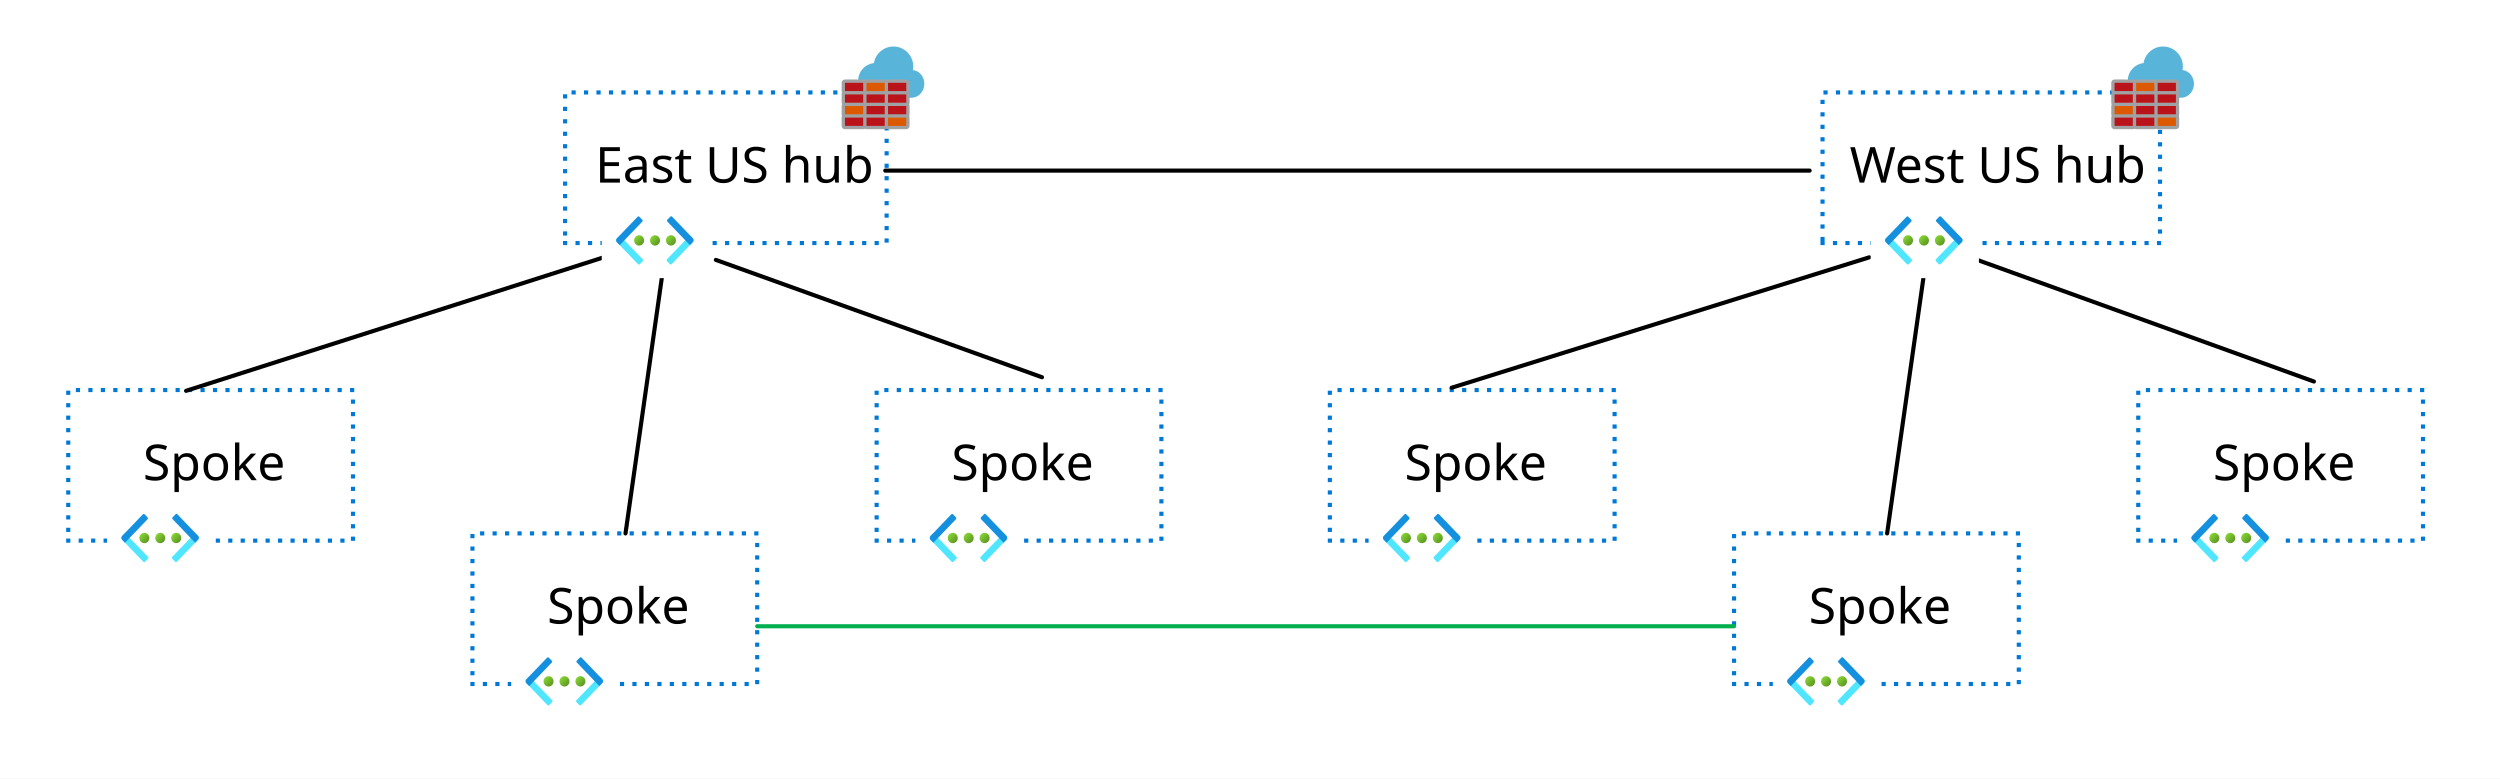
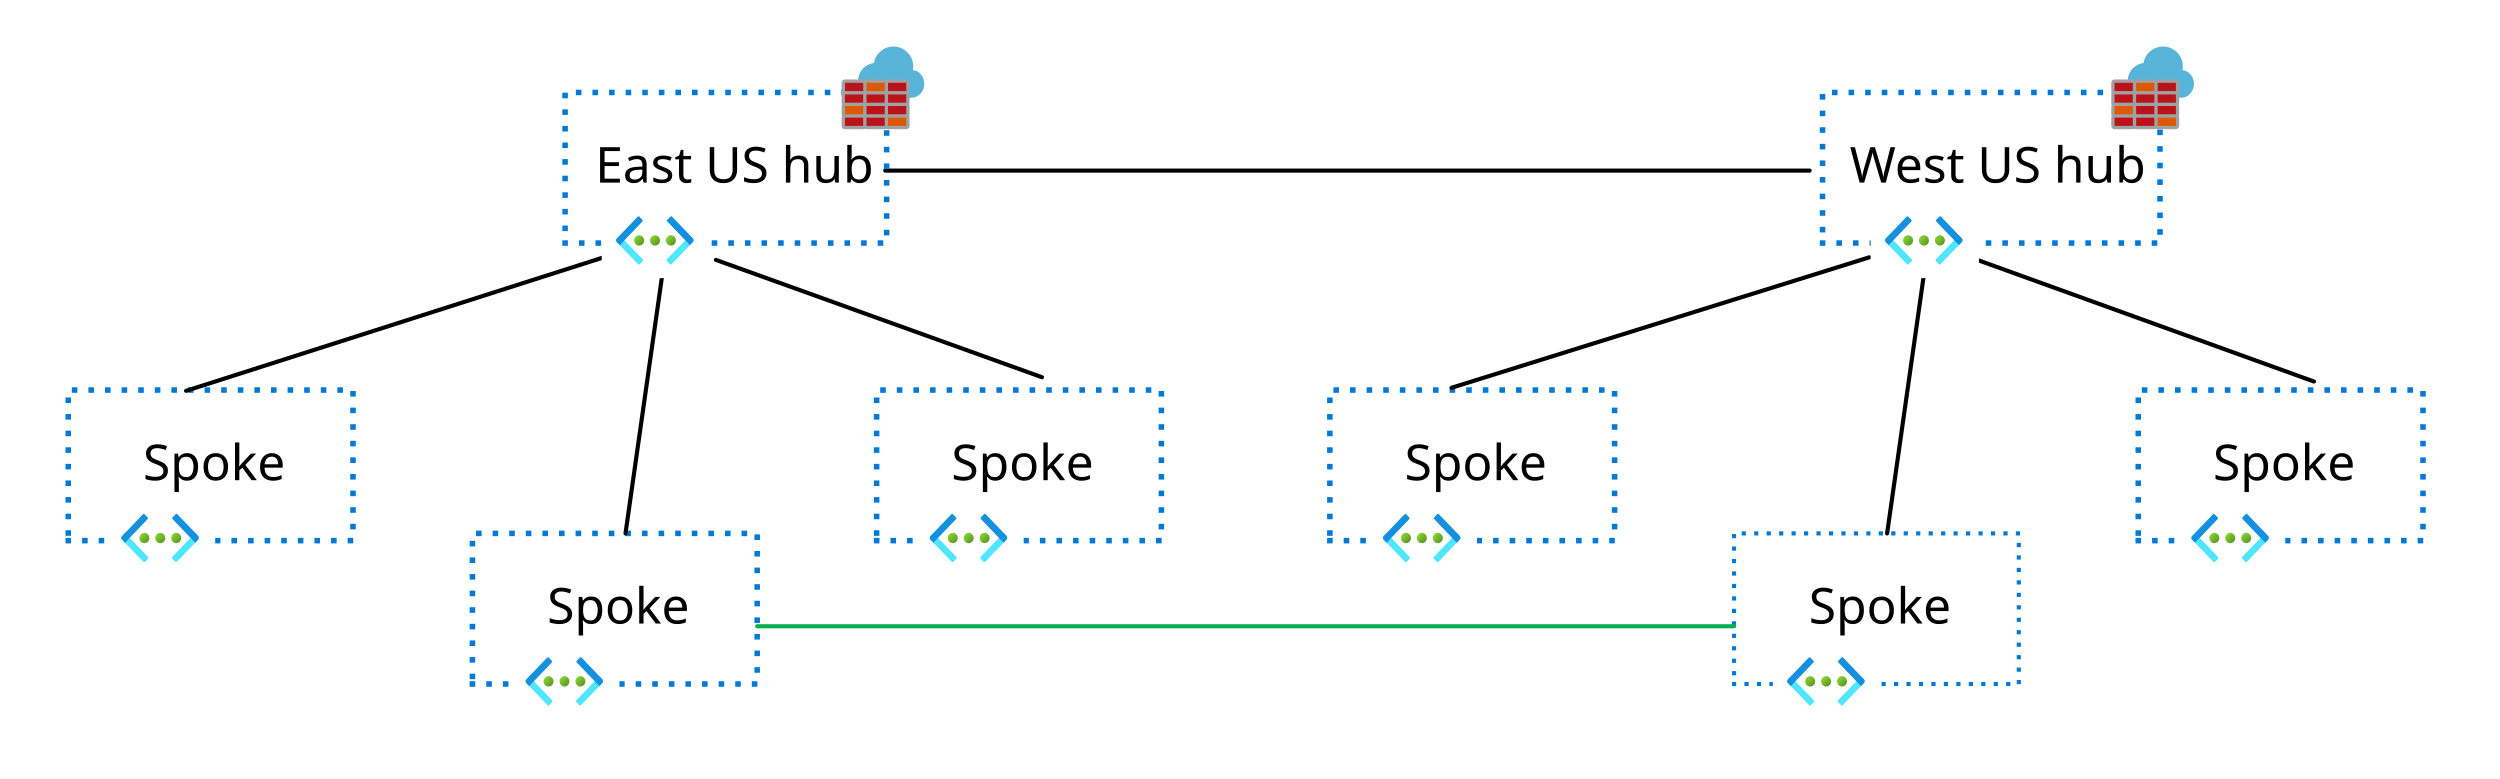
- <svg xmlns="http://www.w3.org/2000/svg" width="6.297in" height="1.961in" viewBox="0 0 453.375 141.188" xml:space="preserve" color-interpolation-filters="sRGB" class="st16">
+ <svg xmlns="http://www.w3.org/2000/svg" width="6.297in" height="1.961in" viewBox="0 0 453.375 141.188" xml:space="preserve" color-interpolation-filters="sRGB" class="st18">
  <style type="text/css">
	
		.st1 {fill:#ffffff;stroke:none;stroke-linecap:round;stroke-linejoin:round;stroke-width:0.75}
- 		.st2 {fill:none;stroke:#0078d7;stroke-dasharray:0.01,2.25;stroke-width:0.75}
+ 		.st2 {fill:none;stroke:#0078d7;stroke-dasharray:0.01,3;stroke-width:1}
		.st3 {fill:#ffffff;stroke:none;stroke-linecap:butt;stroke-width:7.2}
		.st4 {fill:#000000;font-family:Segoe UI;font-size:0.75em}
		.st5 {fill:#ffffff;stroke:none;stroke-linecap:round;stroke-linejoin:round;stroke-width:0.24}
		.st6 {fill:url(#grad0-15);stroke:none;stroke-linecap:butt;stroke-width:0.75}
		.st7 {fill:url(#grad0-19);stroke:none;stroke-linecap:butt;stroke-width:0.75}
		.st8 {fill:#50e6ff;stroke:none;stroke-linecap:butt;stroke-width:0.75}
		.st9 {fill:#1490df;stroke:none;stroke-linecap:butt;stroke-width:0.75}
- 		.st10 {stroke:#000000;stroke-linecap:round;stroke-linejoin:round;stroke-width:0.75}
- 		.st11 {stroke:#00b050;stroke-linecap:round;stroke-linejoin:round;stroke-width:0.75}
- 		.st12 {fill:#59b4d9;stroke:none;stroke-linecap:butt;stroke-width:1}
- 		.st13 {fill:#a0a1a2;stroke:none;stroke-linecap:butt;stroke-width:1}
- 		.st14 {fill:#dd5900;stroke:none;stroke-linecap:butt;stroke-width:1}
- 		.st15 {fill:#ba141a;stroke:none;stroke-linecap:butt;stroke-width:1}
- 		.st16 {fill:none;fill-rule:evenodd;font-size:12px;overflow:visible;stroke-linecap:square;stroke-miterlimit:3}
+ 		.st10 {fill:#ffffff;stroke:none;stroke-linecap:butt}
+ 		.st11 {stroke:#000000;stroke-linecap:round;stroke-linejoin:round;stroke-width:0.75}
+ 		.st12 {fill:none;stroke:#0078d7;stroke-dasharray:0.01,2.25;stroke-width:0.75}
+ 		.st13 {stroke:#00b050;stroke-linecap:round;stroke-linejoin:round;stroke-width:0.75}
+ 		.st14 {fill:#59b4d9;stroke:none;stroke-linecap:butt;stroke-width:1}
+ 		.st15 {fill:#a0a1a2;stroke:none;stroke-linecap:butt;stroke-width:1}
+ 		.st16 {fill:#dd5900;stroke:none;stroke-linecap:butt;stroke-width:1}
+ 		.st17 {fill:#ba141a;stroke:none;stroke-linecap:butt;stroke-width:1}
+ 		.st18 {fill:none;fill-rule:evenodd;font-size:12px;overflow:visible;stroke-linecap:square;stroke-miterlimit:3}
	
	</style>
  <defs id="Patterns_And_Gradients">
    <linearGradient id="grad0-15" x1="0" y1="0" x2="1" y2="0" gradientTransform="rotate(44.92 0.5 0.5)">
      <stop offset="0" stop-color="#86d633" stop-opacity="1" />
      <stop offset="1" stop-color="#5e9624" stop-opacity="1" />
    </linearGradient>
    <linearGradient id="grad0-19" x1="0" y1="0" x2="1" y2="0" gradientTransform="rotate(45.17522 0.5 0.5)">
      <stop offset="0" stop-color="#86d633" stop-opacity="1" />
      <stop offset="1" stop-color="#5e9624" stop-opacity="1" />
    </linearGradient>
  </defs>
  <g>
    <g id="shape1000-1">
      <rect x="0" y="0" width="453.375" height="141.188" class="st1" />
    </g>
  </g>
  <g>
    <g id="group1000-3" transform="translate(12.375,-36.7811)">
      <g id="shape1001-4" transform="translate(0,-6.3668)">
        <path d="M0 141.19 L51.64 141.19 L51.64 113.88 L0 113.88 L0 141.19 Z" class="st2" />
        <rect x="13.559" y="122.135" width="24.526" height="10.8" class="st3" />
        <text x="13.56" y="130.23" class="st4">Spoke</text>
      </g>
      <g id="group1002-8" transform="translate(7.02822,0)">
        <g id="shape1003-9">
          <rect x="0" y="127.506" width="19.627" height="13.682" class="st5" />
        </g>
        <g id="group1004-11" transform="translate(2.60304,-2.46772)">
          <g id="shape1005-12" transform="translate(9.04321,-3.43956)">
            <ellipse cx="0.906" cy="140.247" rx="0.906" ry="0.941" class="st6" />
          </g>
          <g id="shape1006-16" transform="translate(6.15487,-3.43145)">
            <ellipse cx="0.906" cy="140.247" rx="0.906" ry="0.941" class="st7" />
          </g>
          <g id="shape1007-20" transform="translate(3.26653,-3.43145)">
            <ellipse cx="0.906" cy="140.247" rx="0.906" ry="0.941" class="st7" />
          </g>
          <g id="shape1008-23" transform="translate(0.00663535,-5.68434E-14)">
            <path d="M4.82 140.58 L4.3 141.12 a0.234 0.243 0 0 1 -0.331 0 L0.14 137.14 a0.468 0.487 0 0           1 -0.001 -0.688 L0.65 135.91 L4.82 140.23 a0.234 0.243 0 0 1 8.88178E-16 0.345           L4.82 140.58 Z" class="st8" />
          </g>
          <g id="shape1009-25" transform="translate(0,-3.51499)">
            <path d="M4.23 136.04 L4.75 136.58 a0.234 0.243 0 0 1 5.32907E-15 0.344 L0.66 141.19 L0.14 140.65           a0.468 0.487 0 0 1 -0.001 -0.689 L3.9 136.04 a0.234 0.243 0 0 1 0.331           2.84217E-14 L4.23 136.04 Z" class="st9" />
          </g>
          <g id="shape1010-27" transform="translate(9.15973,-0.00729968)">
            <path d="M4.24 135.91 L4.75 136.45 a0.468 0.487 0 0 1 -4.44089E-15 0.688 L0.92 141.12 a0.234 0.243           0 0 1 -0.331 0 L0.07 140.58 a0.234 0.243 0 0 1 -2.35922E-15 -0.344 L4.24 135.91 Z" class="st8" />
          </g>
          <g id="shape1011-29" transform="translate(9.22882,-3.51985)">
            <path d="M4.68 140.65 L4.16 141.19 L0.07 136.92 a0.234 0.243 0 0 1 -3.58047E-15 -0.345 L0.6 136.03           a0.234 0.243 0 0 1 0.331 0 L4.69 139.95 a0.468 0.487 0 0 1 -0.002 0.689           L4.68 140.65 Z" class="st9" />
          </g>
        </g>
      </g>
    </g>
    <g id="group1012-31" transform="translate(85.6766,-10.7819)">
      <g id="shape1013-32" transform="translate(0,-6.3668)">
        <path d="M0 141.19 L51.64 141.19 L51.64 113.88 L0 113.88 L0 141.19 Z" class="st2" />
        <rect x="13.559" y="122.135" width="24.526" height="10.8" class="st3" />
        <text x="13.56" y="130.23" class="st4">Spoke</text>
      </g>
      <g id="group1014-36" transform="translate(7.02822,0)">
        <g id="shape1015-37">
          <rect x="0" y="127.506" width="19.627" height="13.682" class="st5" />
        </g>
        <g id="group1016-39" transform="translate(2.60304,-2.46772)">
          <g id="shape1017-40" transform="translate(9.04321,-3.43956)">
            <ellipse cx="0.906" cy="140.247" rx="0.906" ry="0.941" class="st6" />
          </g>
          <g id="shape1018-43" transform="translate(6.15487,-3.43145)">
            <ellipse cx="0.906" cy="140.247" rx="0.906" ry="0.941" class="st7" />
          </g>
          <g id="shape1019-46" transform="translate(3.26653,-3.43145)">
            <ellipse cx="0.906" cy="140.247" rx="0.906" ry="0.941" class="st7" />
          </g>
          <g id="shape1020-49" transform="translate(0.00663535,-5.68434E-14)">
            <path d="M4.82 140.58 L4.3 141.12 a0.234 0.243 0 0 1 -0.331 0 L0.14 137.14 a0.468 0.487 0 0           1 -0.001 -0.688 L0.65 135.91 L4.82 140.23 a0.234 0.243 0 0 1 8.88178E-16 0.345           L4.82 140.58 Z" class="st8" />
          </g>
          <g id="shape1021-51" transform="translate(0,-3.51499)">
            <path d="M4.23 136.04 L4.75 136.58 a0.234 0.243 0 0 1 5.32907E-15 0.344 L0.66 141.19 L0.14 140.65           a0.468 0.487 0 0 1 -0.001 -0.689 L3.9 136.04 a0.234 0.243 0 0 1 0.331           2.84217E-14 L4.23 136.04 Z" class="st9" />
          </g>
          <g id="shape1022-53" transform="translate(9.15973,-0.00729968)">
            <path d="M4.24 135.91 L4.75 136.45 a0.468 0.487 0 0 1 -4.44089E-15 0.688 L0.92 141.12 a0.234 0.243           0 0 1 -0.331 0 L0.07 140.58 a0.234 0.243 0 0 1 -2.35922E-15 -0.344 L4.24 135.91 Z" class="st8" />
          </g>
          <g id="shape1023-55" transform="translate(9.22882,-3.51985)">
            <path d="M4.68 140.65 L4.16 141.19 L0.07 136.92 a0.234 0.243 0 0 1 -3.58047E-15 -0.345 L0.6 136.03           a0.234 0.243 0 0 1 0.331 0 L4.69 139.95 a0.468 0.487 0 0 1 -0.002 0.689           L4.68 140.65 Z" class="st9" />
          </g>
        </g>
      </g>
    </g>
    <g id="group1024-57" transform="translate(158.978,-36.7811)">
      <g id="shape1025-58" transform="translate(0,-6.3668)">
        <path d="M0 141.19 L51.64 141.19 L51.64 113.88 L0 113.88 L0 141.19 Z" class="st2" />
-         <rect x="13.559" y="122.135" width="24.526" height="10.8" class="st3" />
+         <rect x="13.559" y="122.135" width="24.526" height="10.8" class="st10" />
        <text x="13.56" y="130.23" class="st4">Spoke</text>
      </g>
      <g id="group1026-62" transform="translate(7.02822,0)">
        <g id="shape1027-63">
          <rect x="0" y="127.506" width="19.627" height="13.682" class="st5" />
        </g>
        <g id="group1028-65" transform="translate(2.60304,-2.46772)">
          <g id="shape1029-66" transform="translate(9.04321,-3.43956)">
            <ellipse cx="0.906" cy="140.247" rx="0.906" ry="0.941" class="st6" />
          </g>
          <g id="shape1030-69" transform="translate(6.15487,-3.43145)">
            <ellipse cx="0.906" cy="140.247" rx="0.906" ry="0.941" class="st7" />
          </g>
          <g id="shape1031-72" transform="translate(3.26653,-3.43145)">
            <ellipse cx="0.906" cy="140.247" rx="0.906" ry="0.941" class="st7" />
          </g>
          <g id="shape1032-75" transform="translate(0.00663535,-5.68434E-14)">
            <path d="M4.82 140.58 L4.3 141.12 a0.234 0.243 0 0 1 -0.331 0 L0.14 137.14 a0.468 0.487 0 0           1 -0.001 -0.688 L0.65 135.91 L4.82 140.23 a0.234 0.243 0 0 1 8.88178E-16 0.345           L4.82 140.58 Z" class="st8" />
          </g>
          <g id="shape1033-77" transform="translate(0,-3.51499)">
            <path d="M4.23 136.04 L4.75 136.58 a0.234 0.243 0 0 1 5.32907E-15 0.344 L0.66 141.19 L0.14 140.65           a0.468 0.487 0 0 1 -0.001 -0.689 L3.9 136.04 a0.234 0.243 0 0 1 0.331           2.84217E-14 L4.23 136.04 Z" class="st9" />
          </g>
          <g id="shape1034-79" transform="translate(9.15973,-0.00729968)">
            <path d="M4.24 135.91 L4.75 136.45 a0.468 0.487 0 0 1 -4.44089E-15 0.688 L0.92 141.12 a0.234 0.243           0 0 1 -0.331 0 L0.07 140.58 a0.234 0.243 0 0 1 -2.35922E-15 -0.344 L4.24 135.91 Z" class="st8" />
          </g>
          <g id="shape1035-81" transform="translate(9.22882,-3.51985)">
            <path d="M4.68 140.65 L4.16 141.19 L0.07 136.92 a0.234 0.243 0 0 1 -3.58047E-15 -0.345 L0.6 136.03           a0.234 0.243 0 0 1 0.331 0 L4.69 139.95 a0.468 0.487 0 0 1 -0.002 0.689           L4.68 140.65 Z" class="st9" />
          </g>
        </g>
      </g>
    </g>
    <g id="shape1036-83" transform="translate(110.197,-94.7561)">
-       <path d="M0 141.19 L-76.45 165.63" class="st10" />
+       <path d="M0 141.19 L-76.45 165.63" class="st11" />
    </g>
    <g id="shape1037-86" transform="translate(125.724,-90.7473)">
-       <path d="M-5.71 141.19 L-12.29 187.48" class="st10" />
+       <path d="M-5.71 141.19 L-12.29 187.48" class="st11" />
    </g>
    <g id="shape1038-89" transform="translate(129.824,-94.0569)">
-       <path d="M0 141.19 L59.14 162.47" class="st10" />
+       <path d="M0 141.19 L59.14 162.47" class="st11" />
    </g>
    <g id="group1075-92" transform="translate(338.991,-90.7473)">
      <g id="shape1076-93">
        <rect x="0" y="127.506" width="19.627" height="13.682" class="st5" />
      </g>
      <g id="group1077-95" transform="translate(2.60304,-2.46772)">
        <g id="shape1078-96" transform="translate(9.04321,-3.43956)">
          <ellipse cx="0.906" cy="140.247" rx="0.906" ry="0.941" class="st6" />
        </g>
        <g id="shape1079-99" transform="translate(6.15487,-3.43145)">
          <ellipse cx="0.906" cy="140.247" rx="0.906" ry="0.941" class="st7" />
        </g>
        <g id="shape1080-102" transform="translate(3.26653,-3.43145)">
          <ellipse cx="0.906" cy="140.247" rx="0.906" ry="0.941" class="st7" />
        </g>
        <g id="shape1081-105" transform="translate(0.00663535,-5.68434E-14)">
          <path d="M4.82 140.58 L4.3 141.12 a0.234 0.243 0 0 1 -0.331 0 L0.14 137.14 a0.468 0.487 0 0 1 -0.001          -0.688 L0.65 135.91 L4.82 140.23 a0.234 0.243 0 0 1 3.55271E-15 0.345 L4.82 140.58 Z" class="st8" />
        </g>
        <g id="shape1082-107" transform="translate(0,-3.51499)">
          <path d="M4.23 136.04 L4.75 136.58 a0.234 0.243 0 0 1 8.88178E-16 0.344 L0.66 141.19 L0.14 140.65 a0.468          0.487 0 0 1 -0.001 -0.689 L3.9 136.04 a0.234 0.243 0 0 1 0.331 0 L4.23 136.04          Z" class="st9" />
        </g>
        <g id="shape1083-109" transform="translate(9.15973,-0.00729968)">
          <path d="M4.24 135.91 L4.75 136.45 a0.468 0.487 0 0 1 0 0.688 L0.92 141.12 a0.234 0.243 0 0 1 -0.331          0 L0.07 140.58 a0.234 0.243 0 0 1 -2.30371E-15 -0.344 L4.24 135.91 Z" class="st8" />
        </g>
        <g id="shape1084-111" transform="translate(9.22882,-3.51985)">
          <path d="M4.68 140.65 L4.16 141.19 L0.07 136.92 a0.234 0.243 0 0 1 -6.38378E-16 -0.345 L0.6 136.03 a0.234          0.243 0 0 1 0.331 0 L4.69 139.95 a0.468 0.487 0 0 1 -0.002 0.689 L4.68 140.65          Z" class="st9" />
        </g>
      </g>
    </g>
    <g id="group1085-113" transform="translate(241.169,-36.7811)">
      <g id="shape1086-114" transform="translate(0,-6.3668)">
        <path d="M0 141.19 L51.64 141.19 L51.64 113.88 L0 113.88 L0 141.19 Z" class="st2" />
        <rect x="13.559" y="122.135" width="24.526" height="10.8" class="st3" />
        <text x="13.56" y="130.23" class="st4">Spoke</text>
      </g>
      <g id="group1087-118" transform="translate(7.02822,0)">
        <g id="shape1088-119">
          <rect x="0" y="127.506" width="19.627" height="13.682" class="st5" />
        </g>
        <g id="group1089-121" transform="translate(2.60304,-2.46772)">
          <g id="shape1090-122" transform="translate(9.04321,-3.43956)">
            <ellipse cx="0.906" cy="140.247" rx="0.906" ry="0.941" class="st6" />
          </g>
          <g id="shape1091-125" transform="translate(6.15487,-3.43145)">
            <ellipse cx="0.906" cy="140.247" rx="0.906" ry="0.941" class="st7" />
          </g>
          <g id="shape1092-128" transform="translate(3.26653,-3.43145)">
            <ellipse cx="0.906" cy="140.247" rx="0.906" ry="0.941" class="st7" />
          </g>
          <g id="shape1093-131" transform="translate(0.00663535,-5.68434E-14)">
            <path d="M4.82 140.58 L4.3 141.12 a0.234 0.243 0 0 1 -0.331 0 L0.14 137.14 a0.468 0.487 0 0           1 -0.001 -0.688 L0.65 135.91 L4.82 140.23 a0.234 0.243 0 0 1 8.88178E-16 0.345           L4.82 140.58 Z" class="st8" />
          </g>
          <g id="shape1094-133" transform="translate(0,-3.51499)">
            <path d="M4.23 136.04 L4.75 136.58 a0.234 0.243 0 0 1 5.32907E-15 0.344 L0.66 141.19 L0.14 140.65           a0.468 0.487 0 0 1 -0.001 -0.689 L3.9 136.04 a0.234 0.243 0 0 1 0.331           2.84217E-14 L4.23 136.04 Z" class="st9" />
          </g>
          <g id="shape1095-135" transform="translate(9.15973,-0.00729968)">
            <path d="M4.24 135.91 L4.75 136.45 a0.468 0.487 0 0 1 -4.44089E-15 0.688 L0.92 141.12 a0.234 0.243           0 0 1 -0.331 0 L0.07 140.58 a0.234 0.243 0 0 1 -2.35922E-15 -0.344 L4.24 135.91 Z" class="st8" />
          </g>
          <g id="shape1096-137" transform="translate(9.22882,-3.51985)">
            <path d="M4.68 140.65 L4.16 141.19 L0.07 136.92 a0.234 0.243 0 0 1 -3.58047E-15 -0.345 L0.6 136.03           a0.234 0.243 0 0 1 0.331 0 L4.69 139.95 a0.468 0.487 0 0 1 -0.002 0.689           L4.68 140.65 Z" class="st9" />
          </g>
        </g>
      </g>
    </g>
    <g id="group1097-139" transform="translate(314.47,-10.7819)">
      <g id="shape1098-140" transform="translate(0,-6.3668)">
-         <path d="M0 141.19 L51.64 141.19 L51.64 113.88 L0 113.88 L0 141.19 Z" class="st2" />
+         <path d="M0 141.19 L51.64 141.19 L51.64 113.88 L0 113.88 L0 141.19 Z" class="st12" />
        <rect x="13.559" y="122.135" width="24.526" height="10.8" class="st3" />
        <text x="13.56" y="130.23" class="st4">Spoke</text>
      </g>
      <g id="group1099-144" transform="translate(7.02822,0)">
        <g id="shape1100-145">
          <rect x="0" y="127.506" width="19.627" height="13.682" class="st5" />
        </g>
        <g id="group1101-147" transform="translate(2.60304,-2.46772)">
          <g id="shape1102-148" transform="translate(9.04321,-3.43956)">
            <ellipse cx="0.906" cy="140.247" rx="0.906" ry="0.941" class="st6" />
          </g>
          <g id="shape1103-151" transform="translate(6.15487,-3.43145)">
            <ellipse cx="0.906" cy="140.247" rx="0.906" ry="0.941" class="st7" />
          </g>
          <g id="shape1104-154" transform="translate(3.26653,-3.43145)">
            <ellipse cx="0.906" cy="140.247" rx="0.906" ry="0.941" class="st7" />
          </g>
          <g id="shape1105-157" transform="translate(0.00663535,-5.68434E-14)">
            <path d="M4.82 140.58 L4.3 141.12 a0.234 0.243 0 0 1 -0.331 0 L0.14 137.14 a0.468 0.487 0 0           1 -0.001 -0.688 L0.65 135.91 L4.82 140.23 a0.234 0.243 0 0 1 8.88178E-16 0.345           L4.82 140.58 Z" class="st8" />
          </g>
          <g id="shape1106-159" transform="translate(0,-3.51499)">
            <path d="M4.23 136.04 L4.75 136.58 a0.234 0.243 0 0 1 5.32907E-15 0.344 L0.66 141.19 L0.14 140.65           a0.468 0.487 0 0 1 -0.001 -0.689 L3.9 136.04 a0.234 0.243 0 0 1 0.331           2.84217E-14 L4.23 136.04 Z" class="st9" />
          </g>
          <g id="shape1107-161" transform="translate(9.15973,-0.00729968)">
            <path d="M4.24 135.91 L4.75 136.45 a0.468 0.487 0 0 1 -4.44089E-15 0.688 L0.92 141.12 a0.234 0.243           0 0 1 -0.331 0 L0.07 140.58 a0.234 0.243 0 0 1 -2.35922E-15 -0.344 L4.24 135.91 Z" class="st8" />
          </g>
          <g id="shape1108-163" transform="translate(9.22882,-3.51985)">
            <path d="M4.68 140.65 L4.16 141.19 L0.07 136.92 a0.234 0.243 0 0 1 -3.58047E-15 -0.345 L0.6 136.03           a0.234 0.243 0 0 1 0.331 0 L4.69 139.95 a0.468 0.487 0 0 1 -0.002 0.689           L4.68 140.65 Z" class="st9" />
          </g>
        </g>
      </g>
    </g>
    <g id="group1109-165" transform="translate(387.772,-36.7811)">
      <g id="shape1110-166" transform="translate(0,-6.3668)">
        <path d="M0 141.19 L51.64 141.19 L51.64 113.88 L0 113.88 L0 141.19 Z" class="st2" />
        <rect x="13.559" y="122.135" width="24.526" height="10.8" class="st3" />
        <text x="13.56" y="130.23" class="st4">Spoke</text>
      </g>
      <g id="group1111-170" transform="translate(7.02822,0)">
        <g id="shape1112-171">
          <rect x="0" y="127.506" width="19.627" height="13.682" class="st5" />
        </g>
        <g id="group1113-173" transform="translate(2.60304,-2.46772)">
          <g id="shape1114-174" transform="translate(9.04321,-3.43956)">
            <ellipse cx="0.906" cy="140.247" rx="0.906" ry="0.941" class="st6" />
          </g>
          <g id="shape1115-177" transform="translate(6.15487,-3.43145)">
            <ellipse cx="0.906" cy="140.247" rx="0.906" ry="0.941" class="st7" />
          </g>
          <g id="shape1116-180" transform="translate(3.26653,-3.43145)">
            <ellipse cx="0.906" cy="140.247" rx="0.906" ry="0.941" class="st7" />
          </g>
          <g id="shape1117-183" transform="translate(0.00663535,-5.68434E-14)">
            <path d="M4.82 140.58 L4.3 141.12 a0.234 0.243 0 0 1 -0.331 0 L0.14 137.14 a0.468 0.487 0 0           1 -0.001 -0.688 L0.65 135.91 L4.82 140.23 a0.234 0.243 0 0 1 8.88178E-16 0.345           L4.82 140.58 Z" class="st8" />
          </g>
          <g id="shape1118-185" transform="translate(0,-3.51499)">
            <path d="M4.23 136.04 L4.75 136.58 a0.234 0.243 0 0 1 5.32907E-15 0.344 L0.66 141.19 L0.14 140.65           a0.468 0.487 0 0 1 -0.001 -0.689 L3.9 136.04 a0.234 0.243 0 0 1 0.331           2.84217E-14 L4.23 136.04 Z" class="st9" />
          </g>
          <g id="shape1119-187" transform="translate(9.15973,-0.00729968)">
            <path d="M4.24 135.91 L4.75 136.45 a0.468 0.487 0 0 1 -4.44089E-15 0.688 L0.92 141.12 a0.234 0.243           0 0 1 -0.331 0 L0.07 140.58 a0.234 0.243 0 0 1 -2.35922E-15 -0.344 L4.24 135.91 Z" class="st8" />
          </g>
          <g id="shape1120-189" transform="translate(9.22882,-3.51985)">
            <path d="M4.68 140.65 L4.16 141.19 L0.07 136.92 a0.234 0.243 0 0 1 -3.58047E-15 -0.345 L0.6 136.03           a0.234 0.243 0 0 1 0.331 0 L4.69 139.95 a0.468 0.487 0 0 1 -0.002 0.689           L4.68 140.65 Z" class="st9" />
          </g>
        </g>
      </g>
    </g>
    <g id="shape1121-191" transform="translate(338.991,-94.524)">
-       <path d="M0 141.19 L-75.74 164.84" class="st10" />
+       <path d="M0 141.19 L-75.74 164.84" class="st11" />
    </g>
    <g id="shape1122-194" transform="translate(354.518,-90.7473)">
-       <path d="M-5.71 141.19 L-12.29 187.48" class="st10" />
+       <path d="M-5.71 141.19 L-12.29 187.48" class="st11" />
    </g>
    <g id="shape1123-197" transform="translate(358.618,-94.0424)">
-       <path d="M0 141.19 L61.01 163.23" class="st10" />
+       <path d="M0 141.19 L61.01 163.23" class="st11" />
    </g>
    <g id="shape1160-200" transform="translate(160.544,-101.25)">
-       <path d="M0 132.19 L167.63 132.19" class="st10" />
+       <path d="M0 132.19 L167.63 132.19" class="st11" />
    </g>
    <g id="shape1161-203" transform="translate(314.47,-18.6184)">
-       <path d="M0 132.19 L-177.15 132.19" class="st11" />
+       <path d="M0 132.19 L-177.15 132.19" class="st13" />
    </g>
    <g id="group1163-206" transform="translate(102.481,-90.7473)">
      <g id="shape1164-207" transform="translate(1.59872E-14,-6.3668)">
        <path d="M0 141.19 L58.31 141.19 L58.31 113.88 L0 113.88 L0 141.19 Z" class="st2" />
        <rect x="5.468" y="122.135" width="47.373" height="10.8" class="st3" />
        <text x="5.47" y="130.23" class="st4">East US hub</text>
      </g>
      <g id="group1165-211" transform="translate(50.1508,-27.0092)">
        <g id="shape1166-212" transform="translate(3.00471,-5.70895)">
-           <path d="M2.85 134.91 C3.12 133.19 4.6 131.9 6.4 131.9 C8.38 131.9 9.98 133.53 9.98 135.51 C9.98 135.75 9.95          135.96 9.92 136.17 C11.09 136.29 11.99 137.37 11.99 138.66 C11.99 140.05 10.94 141.19 9.68 141.19          L3.06 141.19 C1.38 141.19 0 139.75 0 138 C0.03 136.38 1.29 135.06 2.85 134.91 Z" class="st12" />
+           <path d="M2.85 134.91 C3.12 133.19 4.6 131.9 6.4 131.9 C8.38 131.9 9.98 133.53 9.98 135.51 C9.98 135.75 9.95          135.96 9.92 136.17 C11.09 136.29 11.99 137.37 11.99 138.66 C11.99 140.05 10.94 141.19 9.68 141.19          L3.06 141.19 C1.38 141.19 0 139.75 0 138 C0.03 136.38 1.29 135.06 2.85 134.91 Z" class="st14" />
        </g>
        <g id="shape1167-214">
-           <path d="M12.32 132.77 C12.32 132.44 12.05 132.17 11.72 132.17 L8.41 132.17 C8.3 132.17 8.2 132.21 8.11 132.26          a0.593 0.593 -180 0 0 -0.3 -0.084 L4.51 132.17 C4.4 132.17 4.3 132.21 4.21 132.26 a0.593          0.593 -180 0 0 -0.3 -0.084 L0.6 132.17 C0.27 132.17 0 132.44 0 132.77 L0 134.28 C0 134.39          0.03 134.49 0.08 134.58 a0.593 0.593 -180 0 0 -0.084 0.3 L0 136.38 C0 136.49 0.03 136.59          0.08 136.68 a0.593 0.593 -180 0 0 -0.084 0.3 L0 138.48 C0 138.59 0.03 138.69 0.08 138.78          a0.593 0.593 -180 0 0 -0.084 0.3 L0 140.59 C0 140.92 0.27 141.19 0.6 141.19 L3.91 141.19          C4.02 141.19 4.12 141.16 4.21 141.1 C4.3 141.16 4.4 141.19 4.51 141.19 L7.81 141.19 C7.92 141.19          8.02 141.16 8.11 141.1 C8.2 141.16 8.3 141.19 8.41 141.19 L11.72 141.19 C12.05 141.19 12.32 140.92          12.32 140.59 L12.32 139.08 C12.32 138.97 12.29 138.87 12.24 138.78 C12.29 138.69 12.32 138.59 12.32          138.48 L12.32 136.98 C12.32 136.87 12.29 136.77 12.24 136.68 C12.29 136.59 12.32 136.49 12.32 136.38          L12.32 134.88 C12.32 134.77 12.29 134.67 12.24 134.58 C12.29 134.49 12.32 134.39 12.32 134.28 L12.32          132.77 Z" class="st13" />
+           <path d="M12.32 132.77 C12.32 132.44 12.05 132.17 11.72 132.17 L8.41 132.17 C8.3 132.17 8.2 132.21 8.11 132.26          a0.593 0.593 -180 0 0 -0.3 -0.084 L4.51 132.17 C4.4 132.17 4.3 132.21 4.21 132.26 a0.593          0.593 -180 0 0 -0.3 -0.084 L0.6 132.17 C0.27 132.17 0 132.44 0 132.77 L0 134.28 C0 134.39          0.03 134.49 0.08 134.58 a0.593 0.593 -180 0 0 -0.084 0.3 L0 136.38 C0 136.49 0.03 136.59          0.08 136.68 a0.593 0.593 -180 0 0 -0.084 0.3 L0 138.48 C0 138.59 0.03 138.69 0.08 138.78          a0.593 0.593 -180 0 0 -0.084 0.3 L0 140.59 C0 140.92 0.27 141.19 0.6 141.19 L3.91 141.19          C4.02 141.19 4.12 141.16 4.21 141.1 C4.3 141.16 4.4 141.19 4.51 141.19 L7.81 141.19 C7.92 141.19          8.02 141.16 8.11 141.1 C8.2 141.16 8.3 141.19 8.41 141.19 L11.72 141.19 C12.05 141.19 12.32 140.92          12.32 140.59 L12.32 139.08 C12.32 138.97 12.29 138.87 12.24 138.78 C12.29 138.69 12.32 138.59 12.32          138.48 L12.32 136.98 C12.32 136.87 12.29 136.77 12.24 136.68 C12.29 136.59 12.32 136.49 12.32 136.38          L12.32 134.88 C12.32 134.77 12.29 134.67 12.24 134.58 C12.29 134.49 12.32 134.39 12.32 134.28 L12.32          132.77 Z" class="st15" />
        </g>
        <g id="shape1168-216" transform="translate(4.50706,-6.91083)">
-           <rect x="0" y="139.685" width="3.305" height="1.502" class="st14" />
+           <rect x="0" y="139.685" width="3.305" height="1.502" class="st16" />
        </g>
        <g id="shape1169-218" transform="translate(0.600942,-4.80754)">
-           <path d="M7.81 137.58 L11.12 137.58 L11.12 139.08 L7.81 139.08 L7.81 137.58 ZM0 137.58 L3.31 137.58 L3.31 139.08          L0 139.08 L0 137.58 ZM3.91 139.69 L7.21 139.69 L7.21 141.19 L3.91 141.19 L3.91 139.69 Z" class="st15" />
+           <path d="M7.81 137.58 L11.12 137.58 L11.12 139.08 L7.81 139.08 L7.81 137.58 ZM0 137.58 L3.31 137.58 L3.31 139.08          L0 139.08 L0 137.58 ZM3.91 139.69 L7.21 139.69 L7.21 141.19 L3.91 141.19 L3.91 139.69 Z" class="st17" />
        </g>
        <g id="shape1170-220" transform="translate(0.600942,-2.70424)">
-           <rect x="0" y="139.685" width="3.305" height="1.502" class="st14" />
+           <rect x="0" y="139.685" width="3.305" height="1.502" class="st16" />
        </g>
        <g id="shape1171-222" transform="translate(0.600942,-0.600942)">
-           <path d="M0 135.48 L3.31 135.48 L3.31 136.98 L0 136.98 L0 135.48 ZM3.91 139.69 L7.21 139.69 L7.21 141.19 L3.91          141.19 L3.91 139.69 ZM7.81 137.58 L11.12 137.58 L11.12 139.08 L7.81 139.08 L7.81 137.58 ZM7.81 135.48          L11.12 135.48 L11.12 136.98 L7.81 136.98 L7.81 135.48 ZM3.91 137.58 L7.21 137.58 L7.21 139.08 L3.91          139.08 L3.91 137.58 Z" class="st15" />
+           <path d="M0 135.48 L3.31 135.48 L3.31 136.98 L0 136.98 L0 135.48 ZM3.91 139.69 L7.21 139.69 L7.21 141.19 L3.91          141.19 L3.91 139.69 ZM7.81 137.58 L11.12 137.58 L11.12 139.08 L7.81 139.08 L7.81 137.58 ZM7.81 135.48          L11.12 135.48 L11.12 136.98 L7.81 136.98 L7.81 135.48 ZM3.91 137.58 L7.21 137.58 L7.21 139.08 L3.91          139.08 L3.91 137.58 Z" class="st17" />
        </g>
        <g id="shape1172-224" transform="translate(8.41319,-0.600942)">
-           <rect x="0" y="139.685" width="3.305" height="1.502" class="st14" />
+           <rect x="0" y="139.685" width="3.305" height="1.502" class="st16" />
        </g>
        <g id="shape1173-226" transform="translate(0.600942,-0.600942)">
-           <rect x="0" y="139.685" width="3.305" height="1.502" class="st15" />
+           <rect x="0" y="139.685" width="3.305" height="1.502" class="st17" />
        </g>
      </g>
      <g id="group1174-228" transform="translate(6.6443,0)">
        <g id="shape1175-229">
          <rect x="0" y="127.506" width="19.627" height="13.682" class="st5" />
        </g>
        <g id="group1176-231" transform="translate(2.60304,-2.46772)">
          <g id="shape1177-232" transform="translate(9.04321,-3.43956)">
            <ellipse cx="0.906" cy="140.247" rx="0.906" ry="0.941" class="st6" />
          </g>
          <g id="shape1178-235" transform="translate(6.15487,-3.43145)">
            <ellipse cx="0.906" cy="140.247" rx="0.906" ry="0.941" class="st7" />
          </g>
          <g id="shape1179-238" transform="translate(3.26653,-3.43145)">
            <ellipse cx="0.906" cy="140.247" rx="0.906" ry="0.941" class="st7" />
          </g>
          <g id="shape1180-241" transform="translate(0.00663535,-5.68434E-14)">
            <path d="M4.82 140.58 L4.3 141.12 a0.234 0.243 0 0 1 -0.331 0 L0.14 137.14 a0.468 0.487 0 0           1 -0.001 -0.688 L0.65 135.91 L4.82 140.23 a0.234 0.243 0 0 1 3.55271E-15 0.345           L4.82 140.58 Z" class="st8" />
          </g>
          <g id="shape1181-243" transform="translate(0,-3.51499)">
            <path d="M4.23 136.04 L4.75 136.58 a0.234 0.243 0 0 1 8.88178E-16 0.344 L0.66 141.19 L0.14 140.65           a0.468 0.487 0 0 1 -0.001 -0.689 L3.9 136.04 a0.234 0.243 0 0 1 0.331           0 L4.23 136.04 Z" class="st9" />
          </g>
          <g id="shape1182-245" transform="translate(9.15973,-0.00729968)">
            <path d="M4.24 135.91 L4.75 136.45 a0.468 0.487 0 0 1 0 0.688 L0.92 141.12 a0.234 0.243 0 0           1 -0.331 0 L0.07 140.58 a0.234 0.243 0 0 1 -2.30371E-15 -0.344 L4.24 135.91 Z" class="st8" />
          </g>
          <g id="shape1183-247" transform="translate(9.22882,-3.51985)">
            <path d="M4.68 140.65 L4.16 141.19 L0.07 136.92 a0.234 0.243 0 0 1 -6.38378E-16 -0.345 L0.6 136.03           a0.234 0.243 0 0 1 0.331 0 L4.69 139.95 a0.468 0.487 0 0 1 -0.002 0.689           L4.68 140.65 Z" class="st9" />
          </g>
        </g>
      </g>
    </g>
    <g id="group1184-249" transform="translate(330.517,-90.7473)">
      <g id="shape1185-250" transform="translate(0,-6.3668)">
        <path d="M0 141.19 L61.2 141.19 L61.2 113.88 L0 113.88 L0 141.19 Z" class="st2" />
        <rect x="4.923" y="122.135" width="51.355" height="10.8" class="st3" />
        <text x="4.92" y="130.23" class="st4">West US hub</text>
      </g>
      <g id="group1186-254" transform="translate(52.3615,-27.0092)">
        <g id="shape1187-255" transform="translate(3.00471,-5.70895)">
-           <path d="M2.85 134.91 C3.12 133.19 4.6 131.9 6.4 131.9 C8.38 131.9 9.98 133.53 9.98 135.51 C9.98 135.75 9.95          135.96 9.92 136.17 C11.09 136.29 11.99 137.37 11.99 138.66 C11.99 140.05 10.94 141.19 9.68 141.19          L3.06 141.19 C1.38 141.19 0 139.75 0 138 C0.03 136.38 1.29 135.06 2.85 134.91 Z" class="st12" />
+           <path d="M2.85 134.91 C3.12 133.19 4.6 131.9 6.4 131.9 C8.38 131.9 9.98 133.53 9.98 135.51 C9.98 135.75 9.95          135.96 9.92 136.17 C11.09 136.29 11.99 137.37 11.99 138.66 C11.99 140.05 10.94 141.19 9.68 141.19          L3.06 141.19 C1.38 141.19 0 139.75 0 138 C0.03 136.38 1.29 135.06 2.85 134.91 Z" class="st14" />
        </g>
        <g id="shape1188-257">
-           <path d="M12.32 132.77 C12.32 132.44 12.05 132.17 11.72 132.17 L8.41 132.17 C8.3 132.17 8.2 132.21 8.11 132.26          a0.593 0.593 -180 0 0 -0.3 -0.084 L4.51 132.17 C4.4 132.17 4.3 132.21 4.21 132.26 a0.593          0.593 -180 0 0 -0.3 -0.084 L0.6 132.17 C0.27 132.17 0 132.44 0 132.77 L0 134.28 C0 134.39          0.03 134.49 0.08 134.58 a0.593 0.593 -180 0 0 -0.084 0.3 L0 136.38 C0 136.49 0.03 136.59          0.08 136.68 a0.593 0.593 -180 0 0 -0.084 0.3 L0 138.48 C0 138.59 0.03 138.69 0.08 138.78          a0.593 0.593 -180 0 0 -0.084 0.3 L0 140.59 C0 140.92 0.27 141.19 0.6 141.19 L3.91 141.19          C4.02 141.19 4.12 141.16 4.21 141.1 C4.3 141.16 4.4 141.19 4.51 141.19 L7.81 141.19 C7.92 141.19          8.02 141.16 8.11 141.1 C8.2 141.16 8.3 141.19 8.41 141.19 L11.72 141.19 C12.05 141.19 12.32 140.92          12.32 140.59 L12.32 139.08 C12.32 138.97 12.29 138.87 12.24 138.78 C12.29 138.69 12.32 138.59 12.32          138.48 L12.32 136.98 C12.32 136.87 12.29 136.77 12.24 136.68 C12.29 136.59 12.32 136.49 12.32 136.38          L12.32 134.88 C12.32 134.77 12.29 134.67 12.24 134.58 C12.29 134.49 12.32 134.39 12.32 134.28 L12.32          132.77 Z" class="st13" />
+           <path d="M12.32 132.77 C12.32 132.44 12.05 132.17 11.72 132.17 L8.41 132.17 C8.3 132.17 8.2 132.21 8.11 132.26          a0.593 0.593 -180 0 0 -0.3 -0.084 L4.51 132.17 C4.4 132.17 4.3 132.21 4.21 132.26 a0.593          0.593 -180 0 0 -0.3 -0.084 L0.6 132.17 C0.27 132.17 0 132.44 0 132.77 L0 134.28 C0 134.39          0.03 134.49 0.08 134.58 a0.593 0.593 -180 0 0 -0.084 0.3 L0 136.38 C0 136.49 0.03 136.59          0.08 136.68 a0.593 0.593 -180 0 0 -0.084 0.3 L0 138.48 C0 138.59 0.03 138.69 0.08 138.78          a0.593 0.593 -180 0 0 -0.084 0.3 L0 140.59 C0 140.92 0.27 141.19 0.6 141.19 L3.91 141.19          C4.02 141.19 4.12 141.16 4.21 141.1 C4.3 141.16 4.4 141.19 4.51 141.19 L7.81 141.19 C7.92 141.19          8.02 141.16 8.11 141.1 C8.2 141.16 8.3 141.19 8.41 141.19 L11.72 141.19 C12.05 141.19 12.32 140.92          12.32 140.59 L12.32 139.08 C12.32 138.97 12.29 138.87 12.24 138.78 C12.29 138.69 12.32 138.59 12.32          138.48 L12.32 136.98 C12.32 136.87 12.29 136.77 12.24 136.68 C12.29 136.59 12.32 136.49 12.32 136.38          L12.32 134.88 C12.32 134.77 12.29 134.67 12.24 134.58 C12.29 134.49 12.32 134.39 12.32 134.28 L12.32          132.77 Z" class="st15" />
        </g>
        <g id="shape1189-259" transform="translate(4.50706,-6.91083)">
-           <rect x="0" y="139.685" width="3.305" height="1.502" class="st14" />
+           <rect x="0" y="139.685" width="3.305" height="1.502" class="st16" />
        </g>
        <g id="shape1190-261" transform="translate(0.600942,-4.80754)">
-           <path d="M7.81 137.58 L11.12 137.58 L11.12 139.08 L7.81 139.08 L7.81 137.58 ZM0 137.58 L3.31 137.58 L3.31 139.08          L0 139.08 L0 137.58 ZM3.91 139.69 L7.21 139.69 L7.21 141.19 L3.91 141.19 L3.91 139.69 Z" class="st15" />
+           <path d="M7.81 137.58 L11.12 137.58 L11.12 139.08 L7.81 139.08 L7.81 137.58 ZM0 137.58 L3.31 137.58 L3.31 139.08          L0 139.08 L0 137.58 ZM3.91 139.69 L7.21 139.69 L7.21 141.19 L3.91 141.19 L3.91 139.69 Z" class="st17" />
        </g>
        <g id="shape1191-263" transform="translate(0.600942,-2.70424)">
-           <rect x="0" y="139.685" width="3.305" height="1.502" class="st14" />
+           <rect x="0" y="139.685" width="3.305" height="1.502" class="st16" />
        </g>
        <g id="shape1192-265" transform="translate(0.600942,-0.600942)">
-           <path d="M0 135.48 L3.31 135.48 L3.31 136.98 L0 136.98 L0 135.48 ZM3.91 139.69 L7.21 139.69 L7.21 141.19 L3.91          141.19 L3.91 139.69 ZM7.81 137.58 L11.12 137.58 L11.12 139.08 L7.81 139.08 L7.81 137.58 ZM7.81 135.48          L11.12 135.48 L11.12 136.98 L7.81 136.98 L7.81 135.48 ZM3.91 137.58 L7.21 137.58 L7.21 139.08 L3.91          139.08 L3.91 137.58 Z" class="st15" />
+           <path d="M0 135.48 L3.31 135.48 L3.31 136.98 L0 136.98 L0 135.48 ZM3.91 139.69 L7.21 139.69 L7.21 141.19 L3.91          141.19 L3.91 139.69 ZM7.81 137.58 L11.12 137.58 L11.12 139.08 L7.81 139.08 L7.81 137.58 ZM7.81 135.48          L11.12 135.48 L11.12 136.98 L7.81 136.98 L7.81 135.48 ZM3.91 137.58 L7.21 137.58 L7.21 139.08 L3.91          139.08 L3.91 137.58 Z" class="st17" />
        </g>
        <g id="shape1193-267" transform="translate(8.41319,-0.600942)">
-           <rect x="0" y="139.685" width="3.305" height="1.502" class="st14" />
+           <rect x="0" y="139.685" width="3.305" height="1.502" class="st16" />
        </g>
        <g id="shape1194-269" transform="translate(0.600942,-0.600942)">
-           <rect x="0" y="139.685" width="3.305" height="1.502" class="st15" />
+           <rect x="0" y="139.685" width="3.305" height="1.502" class="st17" />
        </g>
      </g>
      <g id="group1195-271" transform="translate(8.7313,0)">
        <g id="shape1196-272">
          <rect x="0" y="127.506" width="19.627" height="13.682" class="st5" />
        </g>
        <g id="group1197-274" transform="translate(2.60304,-2.46772)">
          <g id="shape1198-275" transform="translate(9.04321,-3.43956)">
            <ellipse cx="0.906" cy="140.247" rx="0.906" ry="0.941" class="st6" />
          </g>
          <g id="shape1199-278" transform="translate(6.15487,-3.43145)">
            <ellipse cx="0.906" cy="140.247" rx="0.906" ry="0.941" class="st7" />
          </g>
          <g id="shape1200-281" transform="translate(3.26653,-3.43145)">
            <ellipse cx="0.906" cy="140.247" rx="0.906" ry="0.941" class="st7" />
          </g>
          <g id="shape1201-284" transform="translate(0.00663535,-5.68434E-14)">
            <path d="M4.82 140.58 L4.3 141.12 a0.234 0.243 0 0 1 -0.331 0 L0.14 137.14 a0.468 0.487 0 0           1 -0.001 -0.688 L0.65 135.91 L4.82 140.23 a0.234 0.243 0 0 1 3.55271E-15 0.345           L4.82 140.58 Z" class="st8" />
          </g>
          <g id="shape1202-286" transform="translate(0,-3.51499)">
            <path d="M4.23 136.04 L4.75 136.58 a0.234 0.243 0 0 1 8.88178E-16 0.344 L0.66 141.19 L0.14 140.65           a0.468 0.487 0 0 1 -0.001 -0.689 L3.9 136.04 a0.234 0.243 0 0 1 0.331           0 L4.23 136.04 Z" class="st9" />
          </g>
          <g id="shape1203-288" transform="translate(9.15973,-0.00729968)">
            <path d="M4.24 135.91 L4.75 136.45 a0.468 0.487 0 0 1 0 0.688 L0.92 141.12 a0.234 0.243 0 0           1 -0.331 0 L0.07 140.58 a0.234 0.243 0 0 1 -2.30371E-15 -0.344 L4.24 135.91 Z" class="st8" />
          </g>
          <g id="shape1204-290" transform="translate(9.22882,-3.51985)">
            <path d="M4.68 140.65 L4.16 141.19 L0.07 136.92 a0.234 0.243 0 0 1 -6.38378E-16 -0.345 L0.6 136.03           a0.234 0.243 0 0 1 0.331 0 L4.69 139.95 a0.468 0.487 0 0 1 -0.002 0.689           L4.68 140.65 Z" class="st9" />
          </g>
        </g>
      </g>
    </g>
  </g>
</svg>
